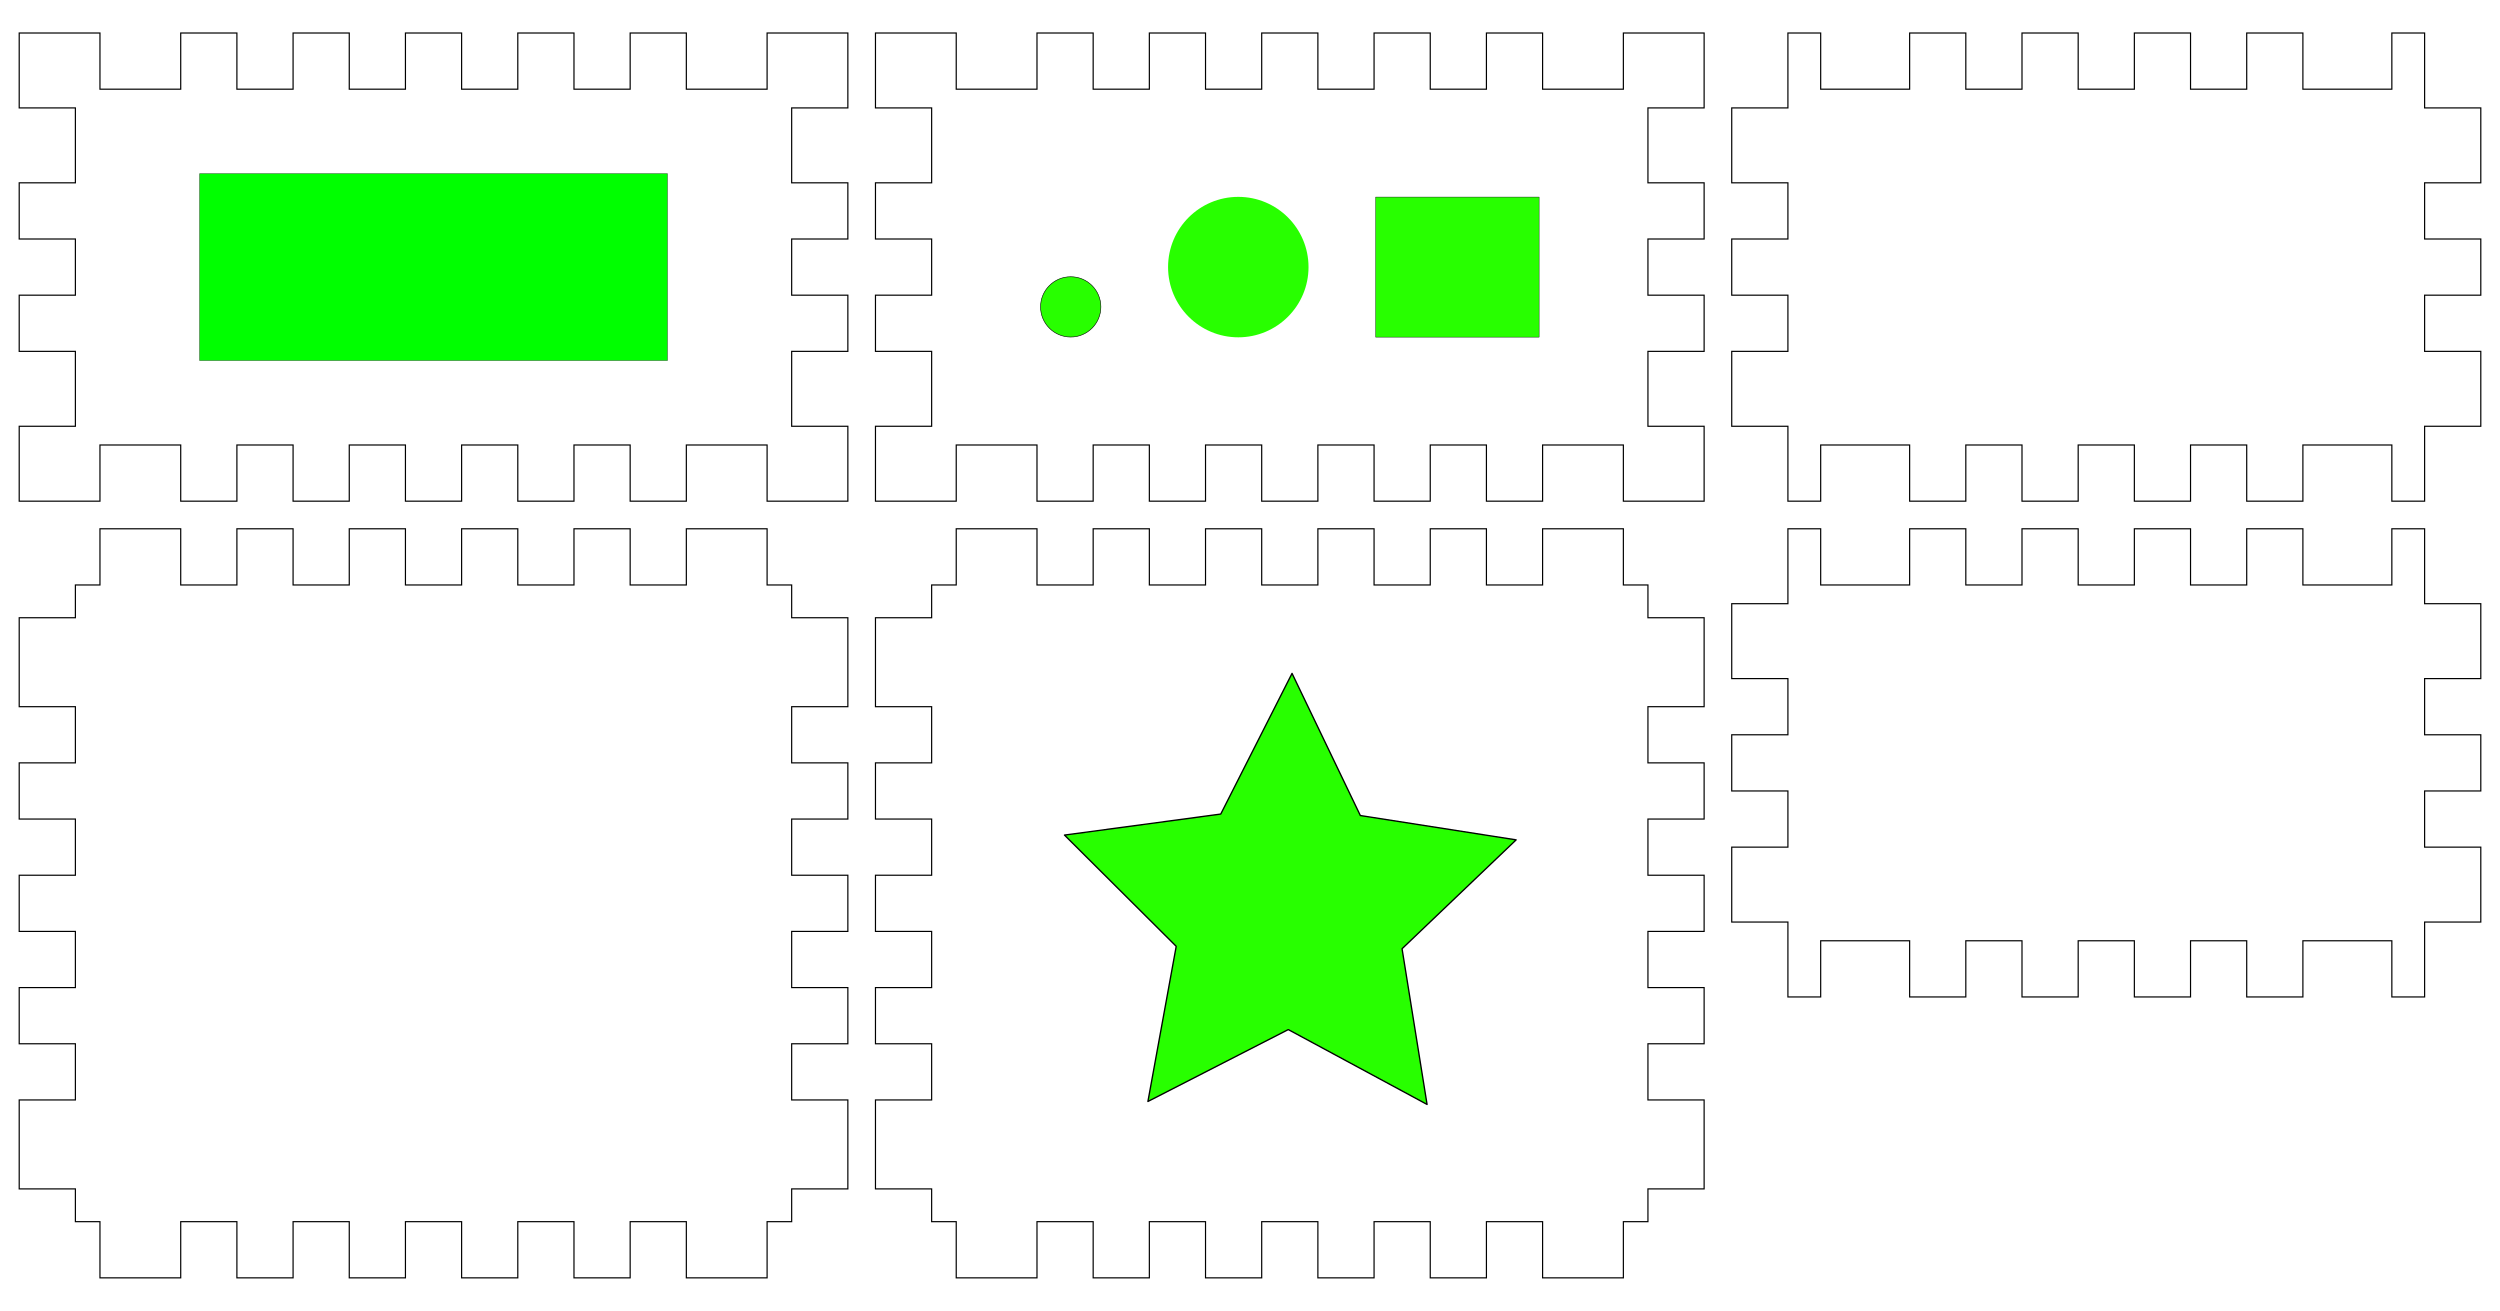
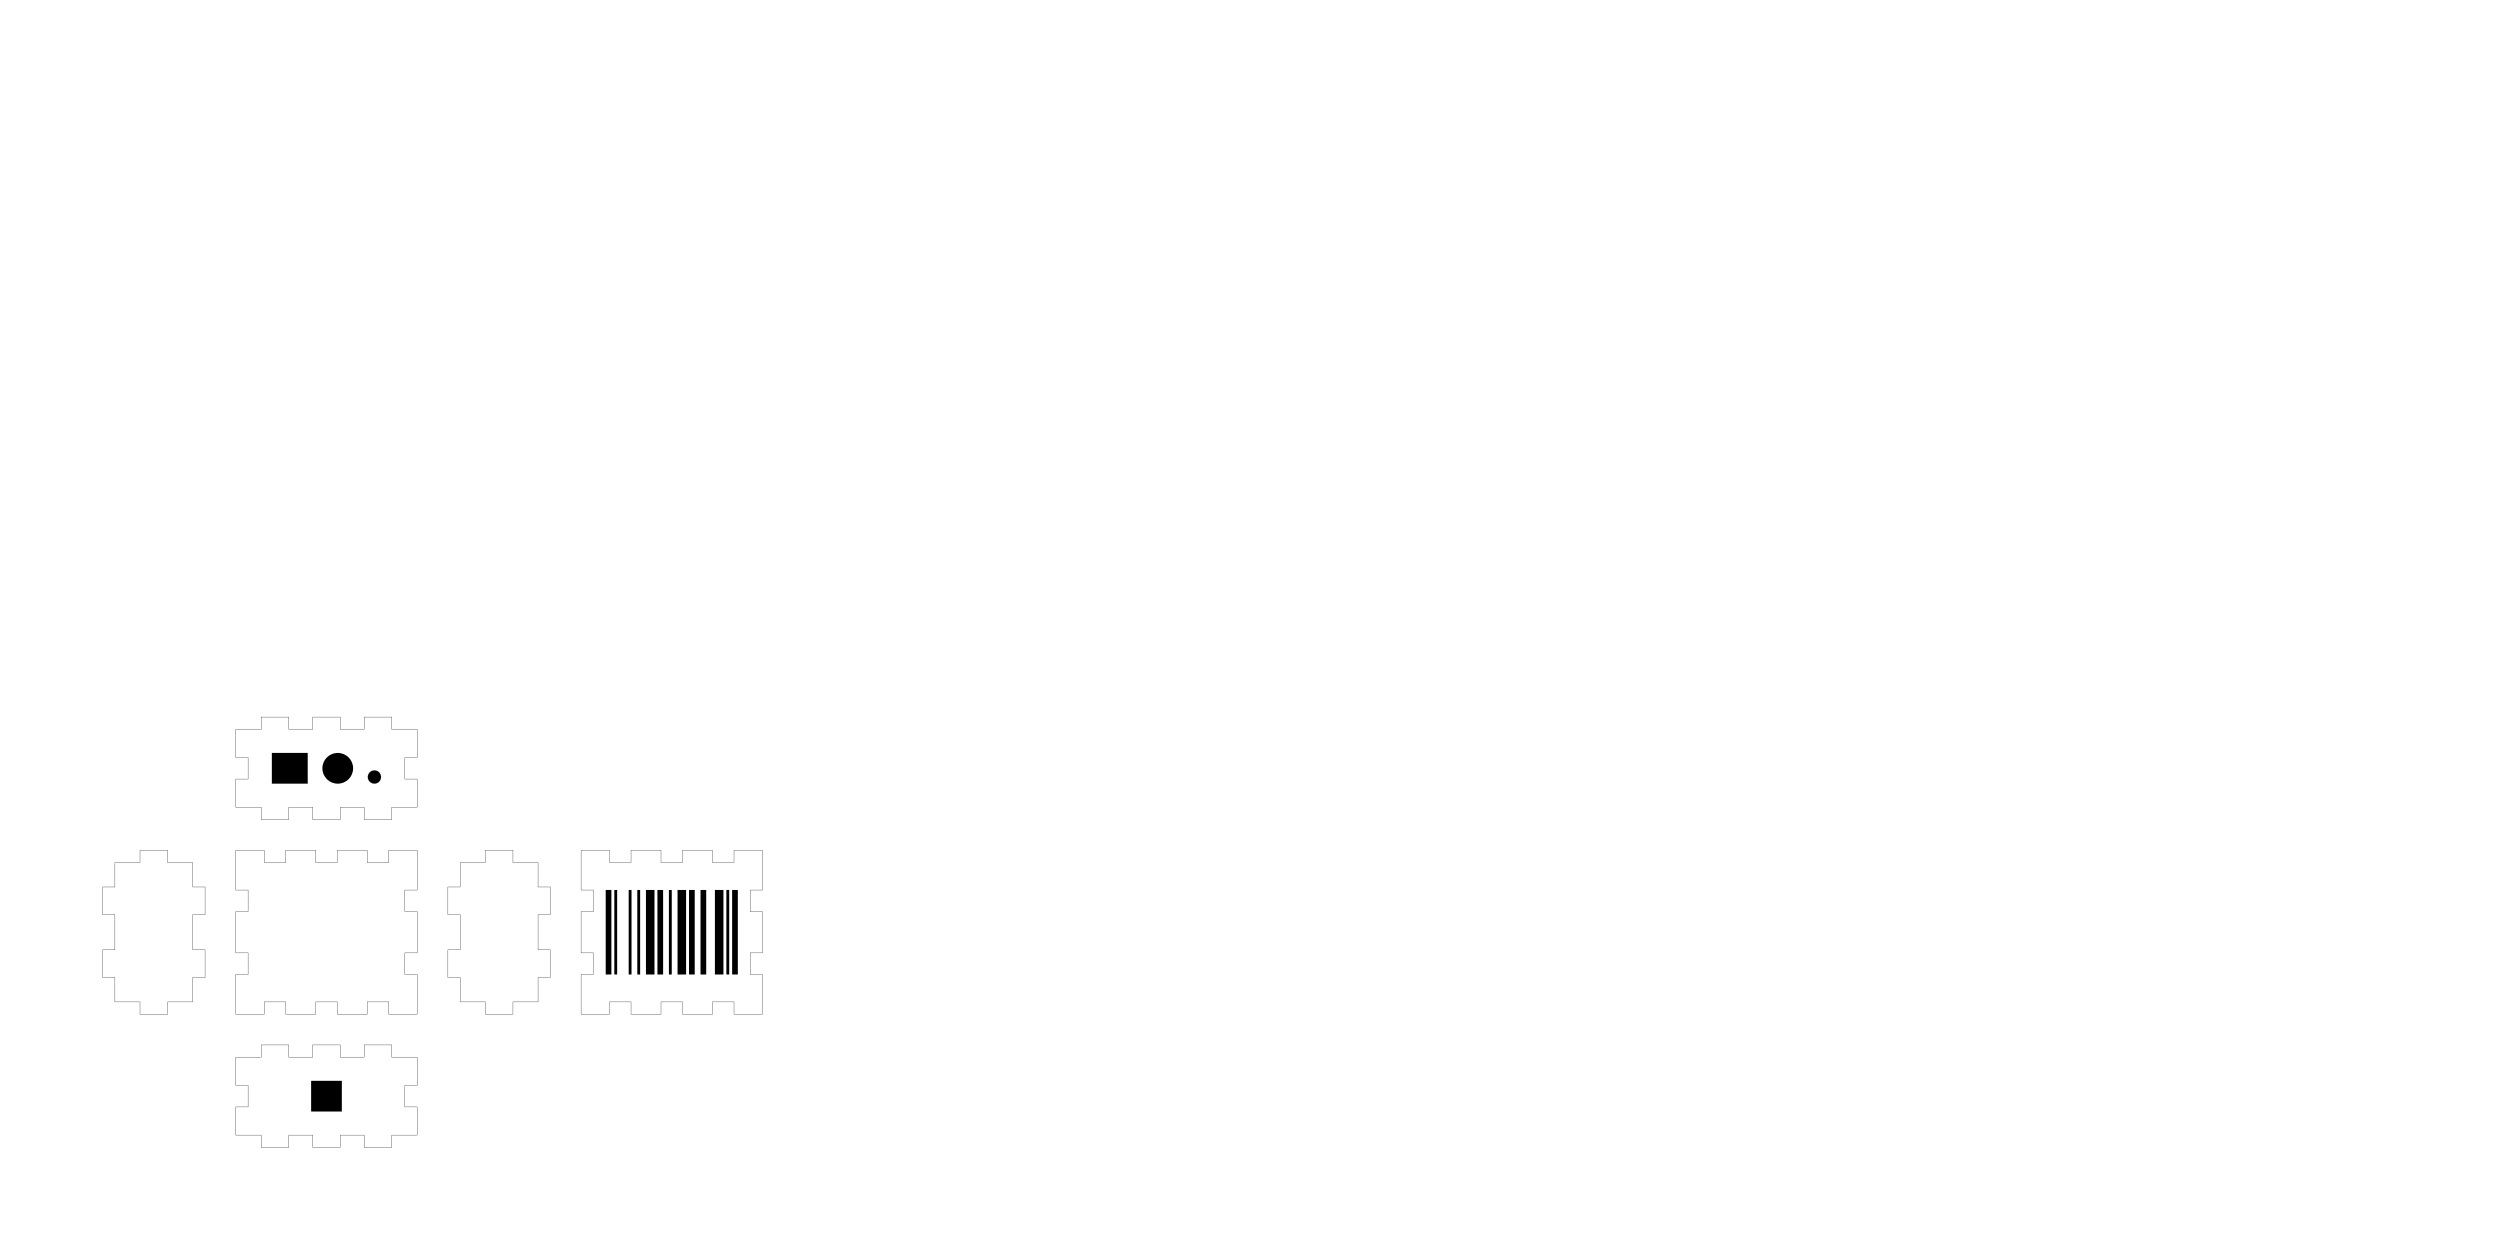
- <svg xmlns="http://www.w3.org/2000/svg" version="1.1" width="1892.126" height="992.126" viewBox="0 0 1892.128 992.127" id="svg3294">
+ <svg xmlns="http://www.w3.org/2000/svg" id="svg3294" viewBox="0 0 8645.676 4322.838" height="4322.834" width="8645.669" version="1.1">
  <defs id="defs3322" />
-   <g transform="translate(14.53317,24.98294)" id="g3296">
-     <polygon style="fill:none;stroke:#000000;stroke-width:0.9" points="207.284,0 249.803,0 249.803,42.52 292.323,42.52 292.323,0 334.843,0 334.843,42.52 377.363,42.52 377.363,0 419.882,0 419.882,42.52 462.402,42.52 462.402,0 504.922,0 504.922,42.52 566.044,42.52 566.044,0 627.166,0 627.166,56.693 584.646,56.693 584.646,113.386 627.166,113.386 627.166,155.906 584.646,155.906 584.646,198.425 627.166,198.425 627.166,240.945 584.646,240.945 584.646,297.638 627.166,297.638 627.166,354.331 566.044,354.331 566.044,311.811 504.922,311.811 504.922,354.331 462.402,354.331 462.402,311.811 419.882,311.811 419.882,354.331 377.363,354.331 377.363,311.811 334.843,311.811 334.843,354.331 292.323,354.331 292.323,311.811 249.803,311.811 249.803,354.331 207.284,354.331 207.284,311.811 164.764,311.811 164.764,354.331 122.244,354.331 122.244,311.811 61.122,311.811 61.122,354.331 0,354.331 0,297.638 42.52,297.638 42.52,240.945 0,240.945 0,198.425 42.52,198.425 42.52,155.906 0,155.906 0,113.386 42.52,113.386 42.52,56.693 0,56.693 0,0 61.122,0 61.122,42.52 122.244,42.52 122.244,0 164.764,0 164.764,42.52 207.284,42.52 " id="polygon3298" />
+   <g transform="translate(248.5318,2373.519)" id="g3352">
+     <path d="m 566.929,1282.677 87.715,0 0,-42.52 95.634,0 0,42.52 82.417,0 0,-42.52 95.634,0 0,42.52 82.417,0 0,-42.52 95.634,0 0,42.52 87.715,0" style="fill:none;stroke:#000000" id="path3078" />
+     <path d="m 1194.094,1282.677 0,97.423 -42.52,0 0,74.445 42.52,0 0,97.423" style="fill:none;stroke:#000000" id="path3080" />
+     <path d="m 1194.094,1551.968 -87.715,0 0,42.52 -95.634,0 0,-42.52 -82.417,0 0,42.52 -95.634,0 0,-42.52 -82.417,0 0,42.52 -95.634,0 0,-42.52 -87.715,0" style="fill:none;stroke:#000000" id="path3082" />
+     <path d="m 566.929,1551.968 0,-97.423 42.52,0 0,-74.445 -42.52,0 0,-97.423" style="fill:none;stroke:#000000" id="path3084" />
  </g>
-   <g transform="translate(662.5991,24.98294)" id="g3300">
-     <polygon style="fill:none;stroke:#000000;stroke-width:0.9" points="207.284,0 249.803,0 249.803,42.52 292.323,42.52 292.323,0 334.843,0 334.843,42.52 377.363,42.52 377.363,0 419.882,0 419.882,42.52 462.402,42.52 462.402,0 504.922,0 504.922,42.52 566.044,42.52 566.044,0 627.166,0 627.166,56.693 584.646,56.693 584.646,113.386 627.166,113.386 627.166,155.906 584.646,155.906 584.646,198.425 627.166,198.425 627.166,240.945 584.646,240.945 584.646,297.638 627.166,297.638 627.166,354.331 566.044,354.331 566.044,311.811 504.922,311.811 504.922,354.331 462.402,354.331 462.402,311.811 419.882,311.811 419.882,354.331 377.363,354.331 377.363,311.811 334.843,311.811 334.843,354.331 292.323,354.331 292.323,311.811 249.803,311.811 249.803,354.331 207.284,354.331 207.284,311.811 164.764,311.811 164.764,354.331 122.244,354.331 122.244,311.811 61.122,311.811 61.122,354.331 0,354.331 0,297.638 42.52,297.638 42.52,240.945 0,240.945 0,198.425 42.52,198.425 42.52,155.906 0,155.906 0,113.386 42.52,113.386 42.52,56.693 0,56.693 0,0 61.122,0 61.122,42.52 122.244,42.52 122.244,0 164.764,0 164.764,42.52 207.284,42.52 " id="polygon3302" />
+   <g transform="translate(248.5318,2373.519)" id="g3340">
+     <path d="m 148.819,609.449 86.829,0 0,-42.52 95.634,0 0,42.52 86.829,0" style="fill:none;stroke:#000000" id="path3086" />
+     <path d="m 418.11,609.449 0,84.467 42.52,0 0,95.634 -42.52,0 0,121.689 42.52,0 0,95.634 -42.52,0 0,84.467" style="fill:none;stroke:#000000" id="path3088" />
+     <path d="m 418.11,1091.339 -86.829,0 0,42.52 -95.634,0 0,-42.52 -86.829,0" style="fill:none;stroke:#000000" id="path3090" />
+     <path d="m 148.819,1091.339 0,-84.467 -42.52,0 0,-95.634 42.52,0 0,-121.689 -42.52,0 0,-95.634 42.52,0 0,-84.467" style="fill:none;stroke:#000000" id="path3092" />
  </g>
-   <g transform="translate(1310.665,24.98294)" id="g3304">
-     <polygon style="fill:none;stroke:#000000;stroke-width:0.9" points="219.685,0 262.205,0 262.205,42.52 304.725,42.52 304.725,0 347.244,0 347.244,42.52 389.764,42.52 389.764,0 432.284,0 432.284,42.52 499.607,42.52 499.607,0 524.41,0 524.41,56.693 566.93,56.693 566.93,113.386 524.41,113.386 524.41,155.906 566.93,155.906 566.93,198.425 524.41,198.425 524.41,240.945 566.93,240.945 566.93,297.638 524.41,297.638 524.41,354.331 499.607,354.331 499.607,311.811 432.284,311.811 432.284,354.331 389.764,354.331 389.764,311.811 347.244,311.811 347.244,354.331 304.725,354.331 304.725,311.811 262.205,311.811 262.205,354.331 219.685,354.331 219.685,311.811 177.166,311.811 177.166,354.331 134.646,354.331 134.646,311.811 67.323,311.811 67.323,354.331 42.52,354.331 42.52,297.638 0,297.638 0,240.945 42.52,240.945 42.52,198.425 0,198.425 0,155.906 42.52,155.906 42.52,113.386 0,113.386 0,56.693 42.52,56.693 42.52,0 67.323,0 67.323,42.52 134.646,42.52 134.646,0 177.166,0 177.166,42.52 219.685,42.52 " id="polygon3306" />
+   <g transform="translate(248.5318,2373.519)" id="g3346">
+     <path d="m 566.929,566.929 98.309,0 0,42.52 74.445,0 0,-42.52 103.606,0 0,42.52 74.445,0 0,-42.52 103.606,0 0,42.52 74.445,0 0,-42.52 98.309,0" style="fill:none;stroke:#000000" id="path3094" />
+     <path d="m 1194.094,566.929 0,137.581 -42.52,0 0,74.445 42.52,0 0,142.878 -42.52,0 0,74.445 42.52,0 0,137.581" style="fill:none;stroke:#000000" id="path3096" />
+     <path d="m 1194.094,1133.858 -98.309,0 0,-42.52 -74.445,0 0,42.52 -103.606,0 0,-42.52 -74.445,0 0,42.52 -103.606,0 0,-42.52 -74.445,0 0,42.52 -98.309,0" style="fill:none;stroke:#000000" id="path3098" />
+     <path d="m 566.929,1133.858 0,-137.581 42.52,0 0,-74.445 -42.52,0 0,-142.878 42.52,0 0,-74.445 -42.52,0 0,-137.581" style="fill:none;stroke:#000000" id="path3100" />
  </g>
-   <g transform="translate(1310.665,400.2141)" id="g3308">
-     <polygon style="fill:none;stroke:#000000;stroke-width:0.9" points="219.685,0 262.205,0 262.205,42.52 304.725,42.52 304.725,0 347.244,0 347.244,42.52 389.764,42.52 389.764,0 432.284,0 432.284,42.52 499.607,42.52 499.607,0 524.41,0 524.41,56.693 566.93,56.693 566.93,113.386 524.41,113.386 524.41,155.906 566.93,155.906 566.93,198.425 524.41,198.425 524.41,240.945 566.93,240.945 566.93,297.638 524.41,297.638 524.41,354.331 499.607,354.331 499.607,311.811 432.284,311.811 432.284,354.331 389.764,354.331 389.764,311.811 347.244,311.811 347.244,354.331 304.725,354.331 304.725,311.811 262.205,311.811 262.205,354.331 219.685,354.331 219.685,311.811 177.166,311.811 177.166,354.331 134.646,354.331 134.646,311.811 67.323,311.811 67.323,354.331 42.52,354.331 42.52,297.638 0,297.638 0,240.945 42.52,240.945 42.52,198.425 0,198.425 0,155.906 42.52,155.906 42.52,113.386 0,113.386 0,56.693 42.52,56.693 42.52,0 67.323,0 67.323,42.52 134.646,42.52 134.646,0 177.166,0 177.166,42.52 219.685,42.52 " id="polygon3310" />
+   <g transform="translate(248.5318,2373.519)" id="g3358">
+     <path d="m 1342.913,609.449 86.829,0 0,-42.52 95.634,0 0,42.52 86.829,0" style="fill:none;stroke:#000000" id="path3102" />
+     <path d="m 1612.205,609.449 0,84.467 42.52,0 0,95.634 -42.52,0 0,121.689 42.52,0 0,95.634 -42.52,0 0,84.467" style="fill:none;stroke:#000000" id="path3104" />
+     <path d="m 1612.205,1091.339 -86.829,0 0,42.52 -95.634,0 0,-42.52 -86.829,0" style="fill:none;stroke:#000000" id="path3106" />
+     <path d="m 1342.913,1091.339 0,-84.467 -42.52,0 0,-95.634 42.52,0 0,-121.689 -42.52,0 0,-95.634 42.52,0 0,-84.467" style="fill:none;stroke:#000000" id="path3108" />
  </g>
-   <g transform="translate(14.53317,400.2141)" id="g3312">
-     <polygon style="fill:none;stroke:#000000;stroke-width:0.9" points="207.284,42.52 249.803,42.52 249.803,0 292.323,0 292.323,42.52 334.843,42.52 334.843,0 377.363,0 377.363,42.52 419.882,42.52 419.882,0 462.402,0 462.402,42.52 504.922,42.52 504.922,0 566.044,0 566.044,42.52 584.646,42.52 584.646,67.323 627.166,67.323 627.166,134.646 584.646,134.646 584.646,177.166 627.166,177.166 627.166,219.685 584.646,219.685 584.646,262.205 627.166,262.205 627.166,304.725 584.646,304.725 584.646,347.244 627.166,347.244 627.166,389.764 584.646,389.764 584.646,432.284 627.166,432.284 627.166,499.607 584.646,499.607 584.646,524.41 566.044,524.41 566.044,566.93 504.922,566.93 504.922,524.41 462.402,524.41 462.402,566.93 419.882,566.93 419.882,524.41 377.363,524.41 377.363,566.93 334.843,566.93 334.843,524.41 292.323,524.41 292.323,566.93 249.803,566.93 249.803,524.41 207.284,524.41 207.284,566.93 164.764,566.93 164.764,524.41 122.244,524.41 122.244,566.93 61.122,566.93 61.122,524.41 42.52,524.41 42.52,499.607 0,499.607 0,432.284 42.52,432.284 42.52,389.764 0,389.764 0,347.244 42.52,347.244 42.52,304.725 0,304.725 0,262.205 42.52,262.205 42.52,219.685 0,219.685 0,177.166 42.52,177.166 42.52,134.646 0,134.646 0,67.323 42.52,67.323 42.52,42.52 61.122,42.52 61.122,0 122.244,0 122.244,42.52 164.764,42.52 164.764,0 207.284,0 " id="polygon3314" />
+   <g transform="translate(248.5318,2373.519)" id="g3364">
+     <path d="m 1761.024,566.929 98.309,0 0,42.52 74.445,0 0,-42.52 103.606,0 0,42.52 74.445,0 0,-42.52 103.606,0 0,42.52 74.445,0 0,-42.52 98.309,0" style="fill:none;stroke:#000000" id="path3110" />
+     <path d="m 2388.189,566.929 0,137.581 -42.52,0 0,74.445 42.52,0 0,142.878 -42.52,0 0,74.445 42.52,0 0,137.581" style="fill:none;stroke:#000000" id="path3112" />
+     <path d="m 2388.189,1133.858 -98.309,0 0,-42.52 -74.445,0 0,42.52 -103.606,0 0,-42.52 -74.445,0 0,42.52 -103.606,0 0,-42.52 -74.445,0 0,42.52 -98.309,0" style="fill:none;stroke:#000000" id="path3114" />
+     <path d="m 1761.024,1133.858 0,-137.581 42.52,0 0,-74.445 -42.52,0 0,-142.878 42.52,0 0,-74.445 -42.52,0 0,-137.581" style="fill:none;stroke:#000000" id="path3116" />
  </g>
-   <g transform="translate(662.5991,400.2141)" id="g3316">
-     <polygon style="fill:none;stroke:#000000;stroke-width:0.9" points="207.284,42.52 249.803,42.52 249.803,0 292.323,0 292.323,42.52 334.843,42.52 334.843,0 377.363,0 377.363,42.52 419.882,42.52 419.882,0 462.402,0 462.402,42.52 504.922,42.52 504.922,0 566.044,0 566.044,42.52 584.646,42.52 584.646,67.323 627.166,67.323 627.166,134.646 584.646,134.646 584.646,177.166 627.166,177.166 627.166,219.685 584.646,219.685 584.646,262.205 627.166,262.205 627.166,304.725 584.646,304.725 584.646,347.244 627.166,347.244 627.166,389.764 584.646,389.764 584.646,432.284 627.166,432.284 627.166,499.607 584.646,499.607 584.646,524.41 566.044,524.41 566.044,566.93 504.922,566.93 504.922,524.41 462.402,524.41 462.402,566.93 419.882,566.93 419.882,524.41 377.363,524.41 377.363,566.93 334.843,566.93 334.843,524.41 292.323,524.41 292.323,566.93 249.803,566.93 249.803,524.41 207.284,524.41 207.284,566.93 164.764,566.93 164.764,524.41 122.244,524.41 122.244,566.93 61.122,566.93 61.122,524.41 42.52,524.41 42.52,499.607 0,499.607 0,432.284 42.52,432.284 42.52,389.764 0,389.764 0,347.244 42.52,347.244 42.52,304.725 0,304.725 0,262.205 42.52,262.205 42.52,219.685 0,219.685 0,177.166 42.52,177.166 42.52,134.646 0,134.646 0,67.323 42.52,67.323 42.52,42.52 61.122,42.52 61.122,0 122.244,0 122.244,42.52 164.764,42.52 164.764,0 207.284,0 " id="polygon3318" />
+   <g transform="translate(248.5318,2373.519)" id="g3334">
+     <path d="m 566.929,148.819 87.715,0 0,-42.52 95.634,0 0,42.52 82.417,0 0,-42.52 95.634,0 0,42.52 82.417,0 0,-42.52 95.634,0 0,42.52 87.715,0" style="fill:none;stroke:#000000" id="path3118" />
+     <path d="m 1194.094,148.819 0,97.423 -42.52,0 0,74.445 42.52,0 0,97.423" style="fill:none;stroke:#000000" id="path3120" />
+     <path d="m 1194.094,418.11 -87.715,0 0,42.52 -95.634,0 0,-42.52 -82.417,0 0,42.52 -95.634,0 0,-42.52 -82.417,0 0,42.52 -95.634,0 0,-42.52 -87.715,0" style="fill:none;stroke:#000000" id="path3122" />
+     <path d="m 566.929,418.11 0,-97.423 42.52,0 0,-74.445 -42.52,0 0,-97.423" style="fill:none;stroke:#000000" id="path3124" />
  </g>
-   <path style="fill:#28ff00;fill-opacity:1;stroke:#000000;stroke-width:0.354;stroke-linecap:butt;stroke-linejoin:round;stroke-miterlimit:4;stroke-opacity:1;stroke-dasharray:none" id="path3993" d="m 963.079,901.699 7.349,-40.282 -29.017,-28.89 40.581,-5.458 18.51,-36.524 17.732,36.908 40.456,6.317 -29.622,28.269 6.494,40.428 -36.039,-19.437 z" transform="matrix(2.914855,0,0,2.914855,-1938.436,-1794.669)" />
-   <rect style="fill:#28ff00;fill-opacity:1;stroke:#000000;stroke-width:0.283;stroke-linecap:butt;stroke-linejoin:round;stroke-miterlimit:4;stroke-opacity:1;stroke-dasharray:none" id="rect3999" width="123.733" height="106.017" x="-1164.888" y="149.14" transform="scale(-1,1)" />
-   <path style="fill:#28ff00;fill-opacity:1;stroke:#000000;stroke-width:0.354;stroke-linecap:butt;stroke-linejoin:round;stroke-miterlimit:4;stroke-opacity:1;stroke-dasharray:none" id="path4001" d="m 1165.312,314.8 a 18.385,18.385 0 1 1 -36.77,0 18.385,18.385 0 1 1 36.77,0 z" transform="matrix(-1.240792,0,0,1.240792,2233.464,-158.3349)" />
-   <path style="fill:#28ff00;fill-opacity:1" id="path4042" d="m 1122.886,184.692 a 48.083,48.083 0 1 1 -96.166,0 48.083,48.083 0 1 1 96.166,0 z" transform="matrix(-1.105367,0,0,1.105367,2125.257,-2.004458)" />
-   <rect style="fill:#00ff00;stroke:#000000;stroke-width:0.265;stroke-linecap:butt;stroke-linejoin:round;stroke-miterlimit:4;stroke-opacity:1;stroke-dasharray:none;fill-opacity:1" id="rect4026" width="354.067" height="141.468" x="151.083" y="131.415" />
+   <rect style="fill:#000000;fill-opacity:1;stroke:#000000;stroke-width:0.283;stroke-linecap:butt;stroke-linejoin:round;stroke-miterlimit:4;stroke-opacity:1;stroke-dasharray:none" id="rect3999" width="123.733" height="106.017" x="940.337" y="2603.975" />
+   <path style="fill:#000000;fill-opacity:1;stroke:#000000;stroke-width:0.354;stroke-linecap:butt;stroke-linejoin:round;stroke-miterlimit:4;stroke-opacity:1;stroke-dasharray:none" id="path4001" d="m 1165.312,314.8 a 18.385,18.385 0 1 1 -36.77,0 18.385,18.385 0 1 1 36.77,0 z" transform="matrix(1.240791,0,0,1.240791,-128.2377,2296.5)" />
+   <path style="fill:#000000;fill-opacity:1" id="path4042" d="m 1122.886,184.692 a 48.083,48.083 0 1 1 -96.166,0 48.083,48.083 0 1 1 96.166,0 z" transform="matrix(1.105366,0,0,1.105366,-20.03035,2452.831)" />
+   <rect style="fill:#000000;fill-opacity:1;stroke:#000000;stroke-width:0.126;stroke-linecap:butt;stroke-linejoin:round;stroke-miterlimit:4;stroke-opacity:1;stroke-dasharray:none" id="rect4026" width="106.174" height="106.174" x="1075.957" y="3737.756" />
+   <line style="fill:none;stroke:#000000;stroke-width:19.681" x1="2104.531" y1="3077.737" x2="2104.531" y2="3370.088" id="line8-2" />
+   <line style="fill:none;stroke:#000000;stroke-width:9.84" x1="2129.373" y1="3077.737" x2="2129.373" y2="3370.088" id="line10-0" />
+   <line style="fill:none;stroke:#000000;stroke-width:9.84" x1="2179.056" y1="3077.737" x2="2179.056" y2="3370.088" id="line12-5" />
+   <line style="fill:none;stroke:#000000;stroke-width:9.84" x1="2208.867" y1="3077.737" x2="2208.867" y2="3370.088" id="line14-1" />
+   <line style="fill:none;stroke:#000000;stroke-width:29.521" x1="2248.613" y1="3077.737" x2="2248.613" y2="3370.088" id="line16-4" />
+   <line style="fill:none;stroke:#000000;stroke-width:19.681" x1="2283.391" y1="3077.737" x2="2283.391" y2="3370.088" id="line18-3" />
+   <line style="fill:none;stroke:#000000;stroke-width:9.84" x1="2318.17" y1="3077.737" x2="2318.17" y2="3370.088" id="line20-5" />
+   <line style="fill:none;stroke:#000000;stroke-width:29.521;stroke-opacity:1" x1="2357.916" y1="3077.737" x2="2357.916" y2="3370.088" id="line22-0" />
+   <line style="fill:none;stroke:#000000;stroke-width:19.681" x1="2392.695" y1="3077.737" x2="2392.695" y2="3370.088" id="line24-5" />
+   <line style="fill:none;stroke:#000000;stroke-width:19.681" x1="2432.441" y1="3077.737" x2="2432.441" y2="3370.088" id="line26-4" />
+   <line style="fill:none;stroke:#000000;stroke-width:29.521" x1="2487.093" y1="3077.737" x2="2487.093" y2="3370.088" id="line28-8" />
+   <line style="fill:none;stroke:#000000;stroke-width:9.84" x1="2516.903" y1="3077.737" x2="2516.903" y2="3370.088" id="line30-5" />
+   <line style="fill:none;stroke:#000000;stroke-width:19.681" x1="2541.745" y1="3077.737" x2="2541.745" y2="3370.088" id="line32-2" />
</svg>
